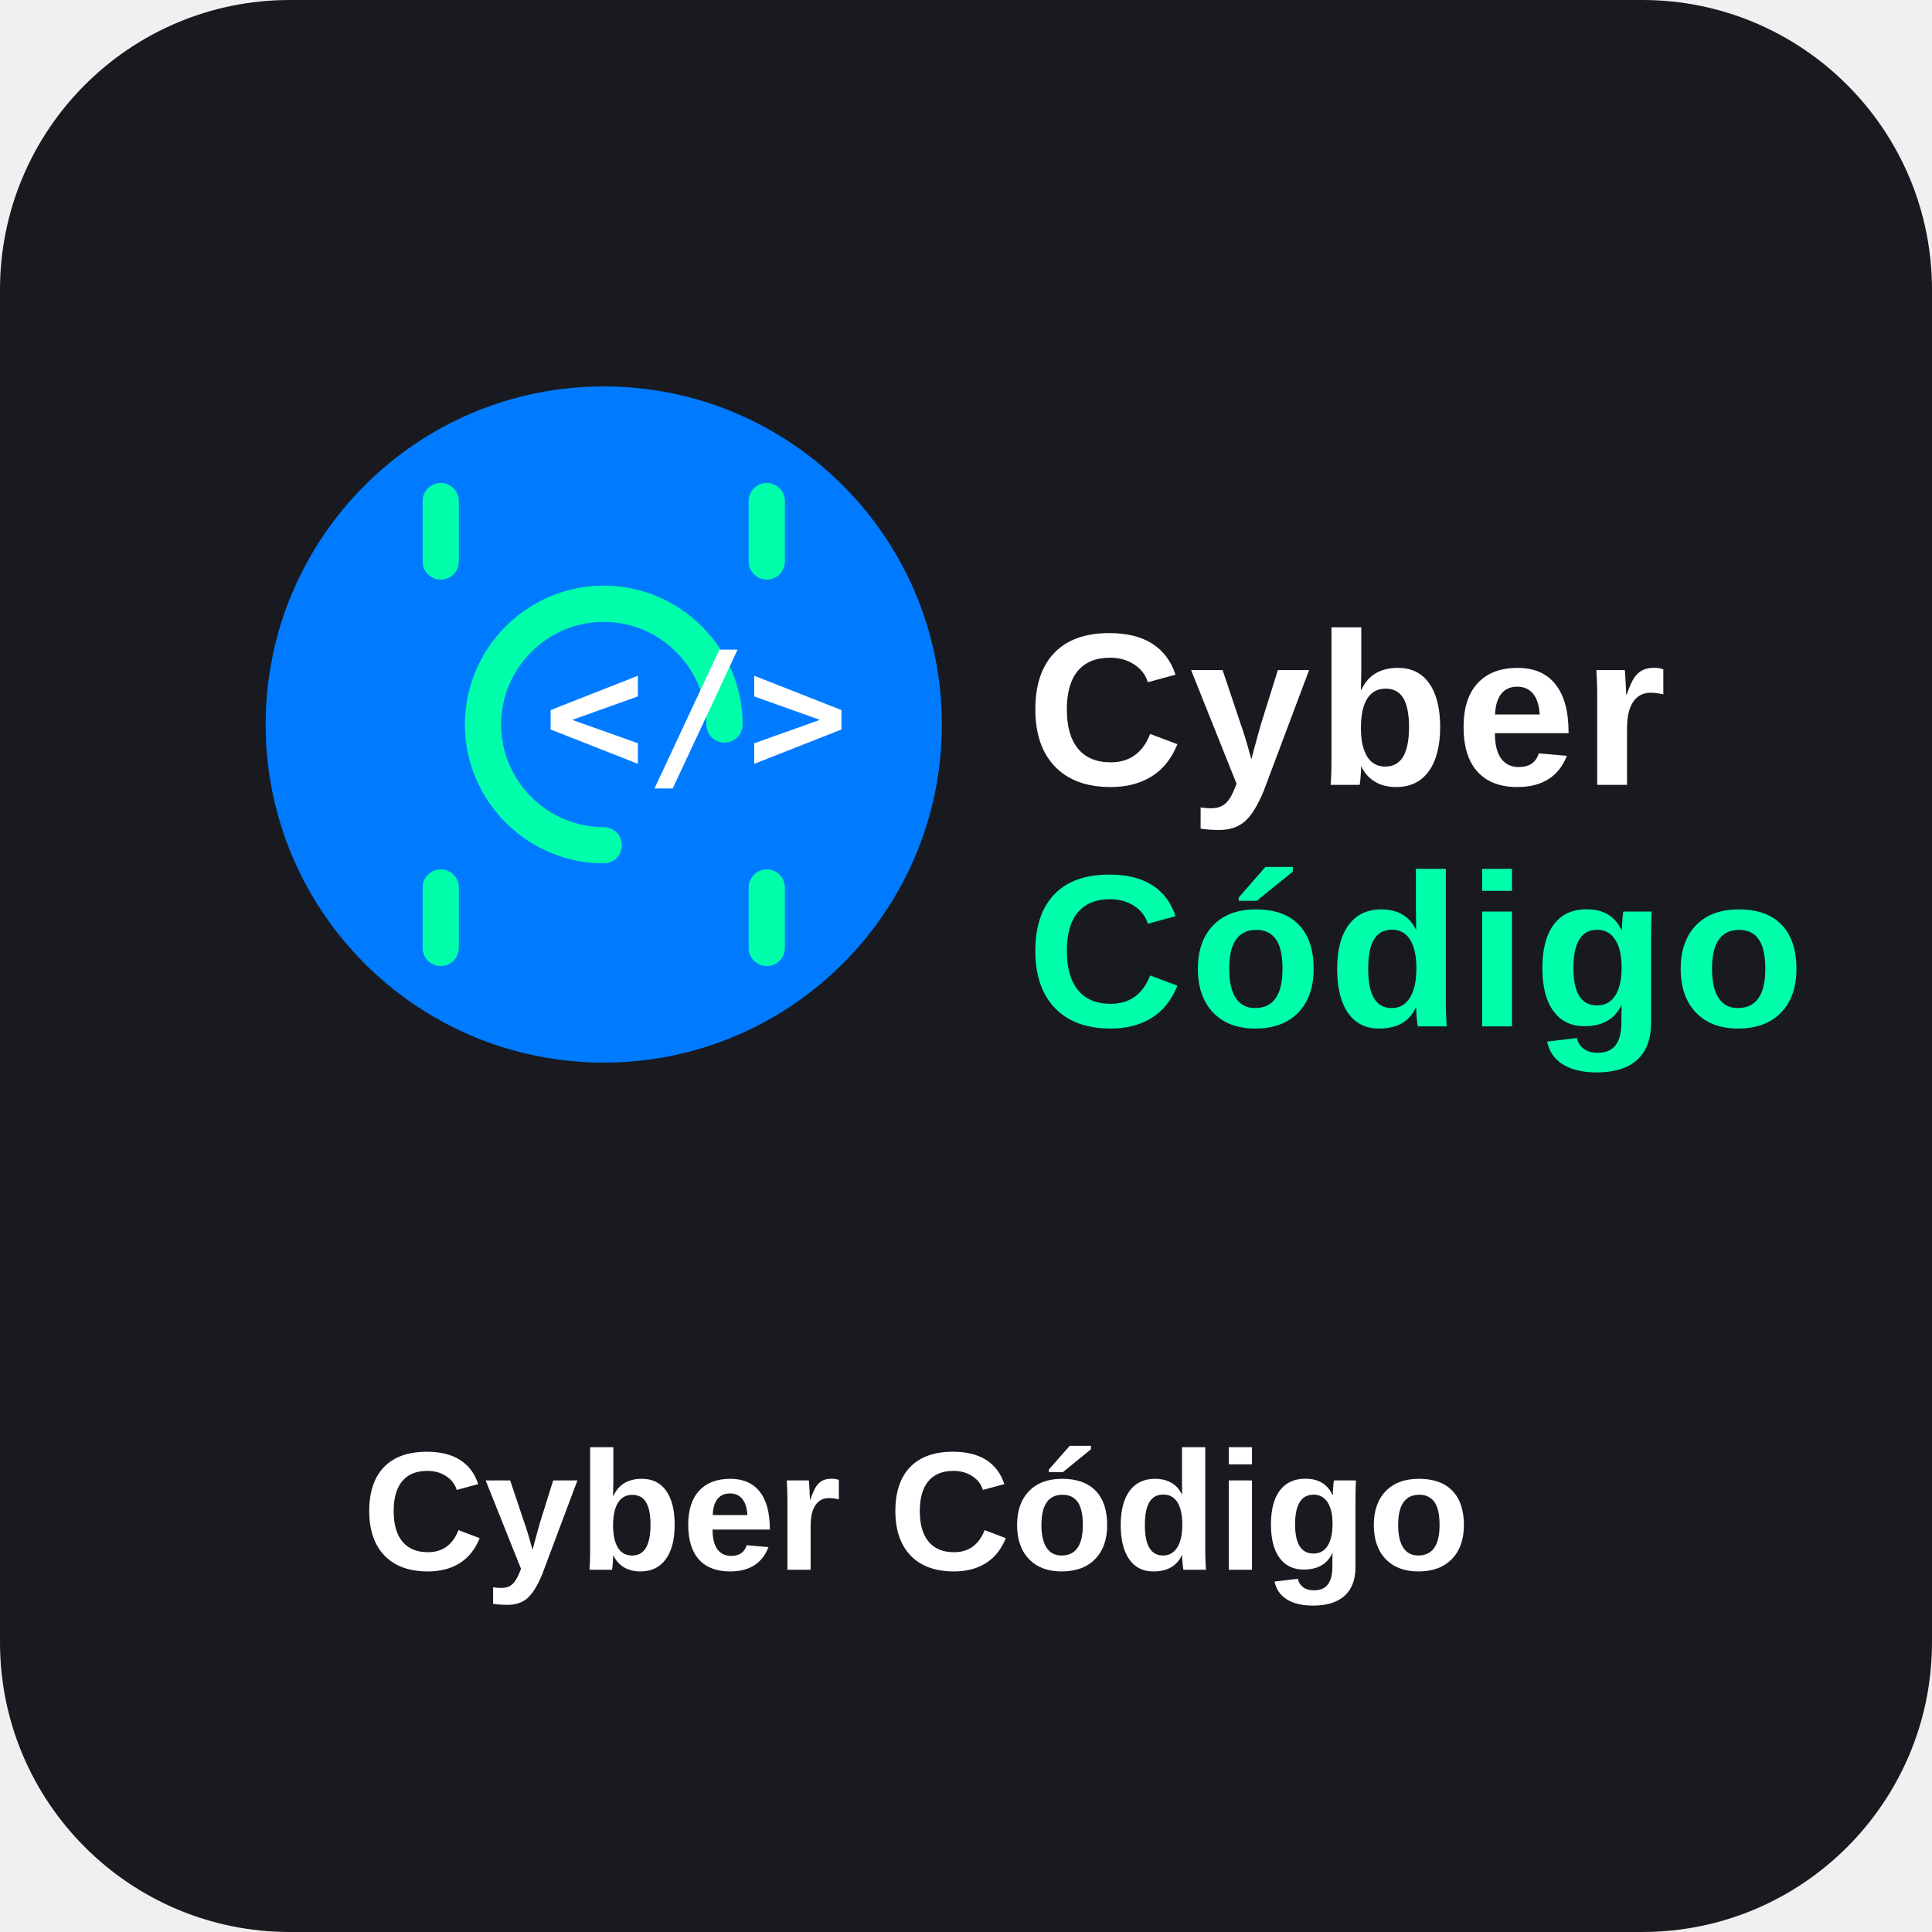
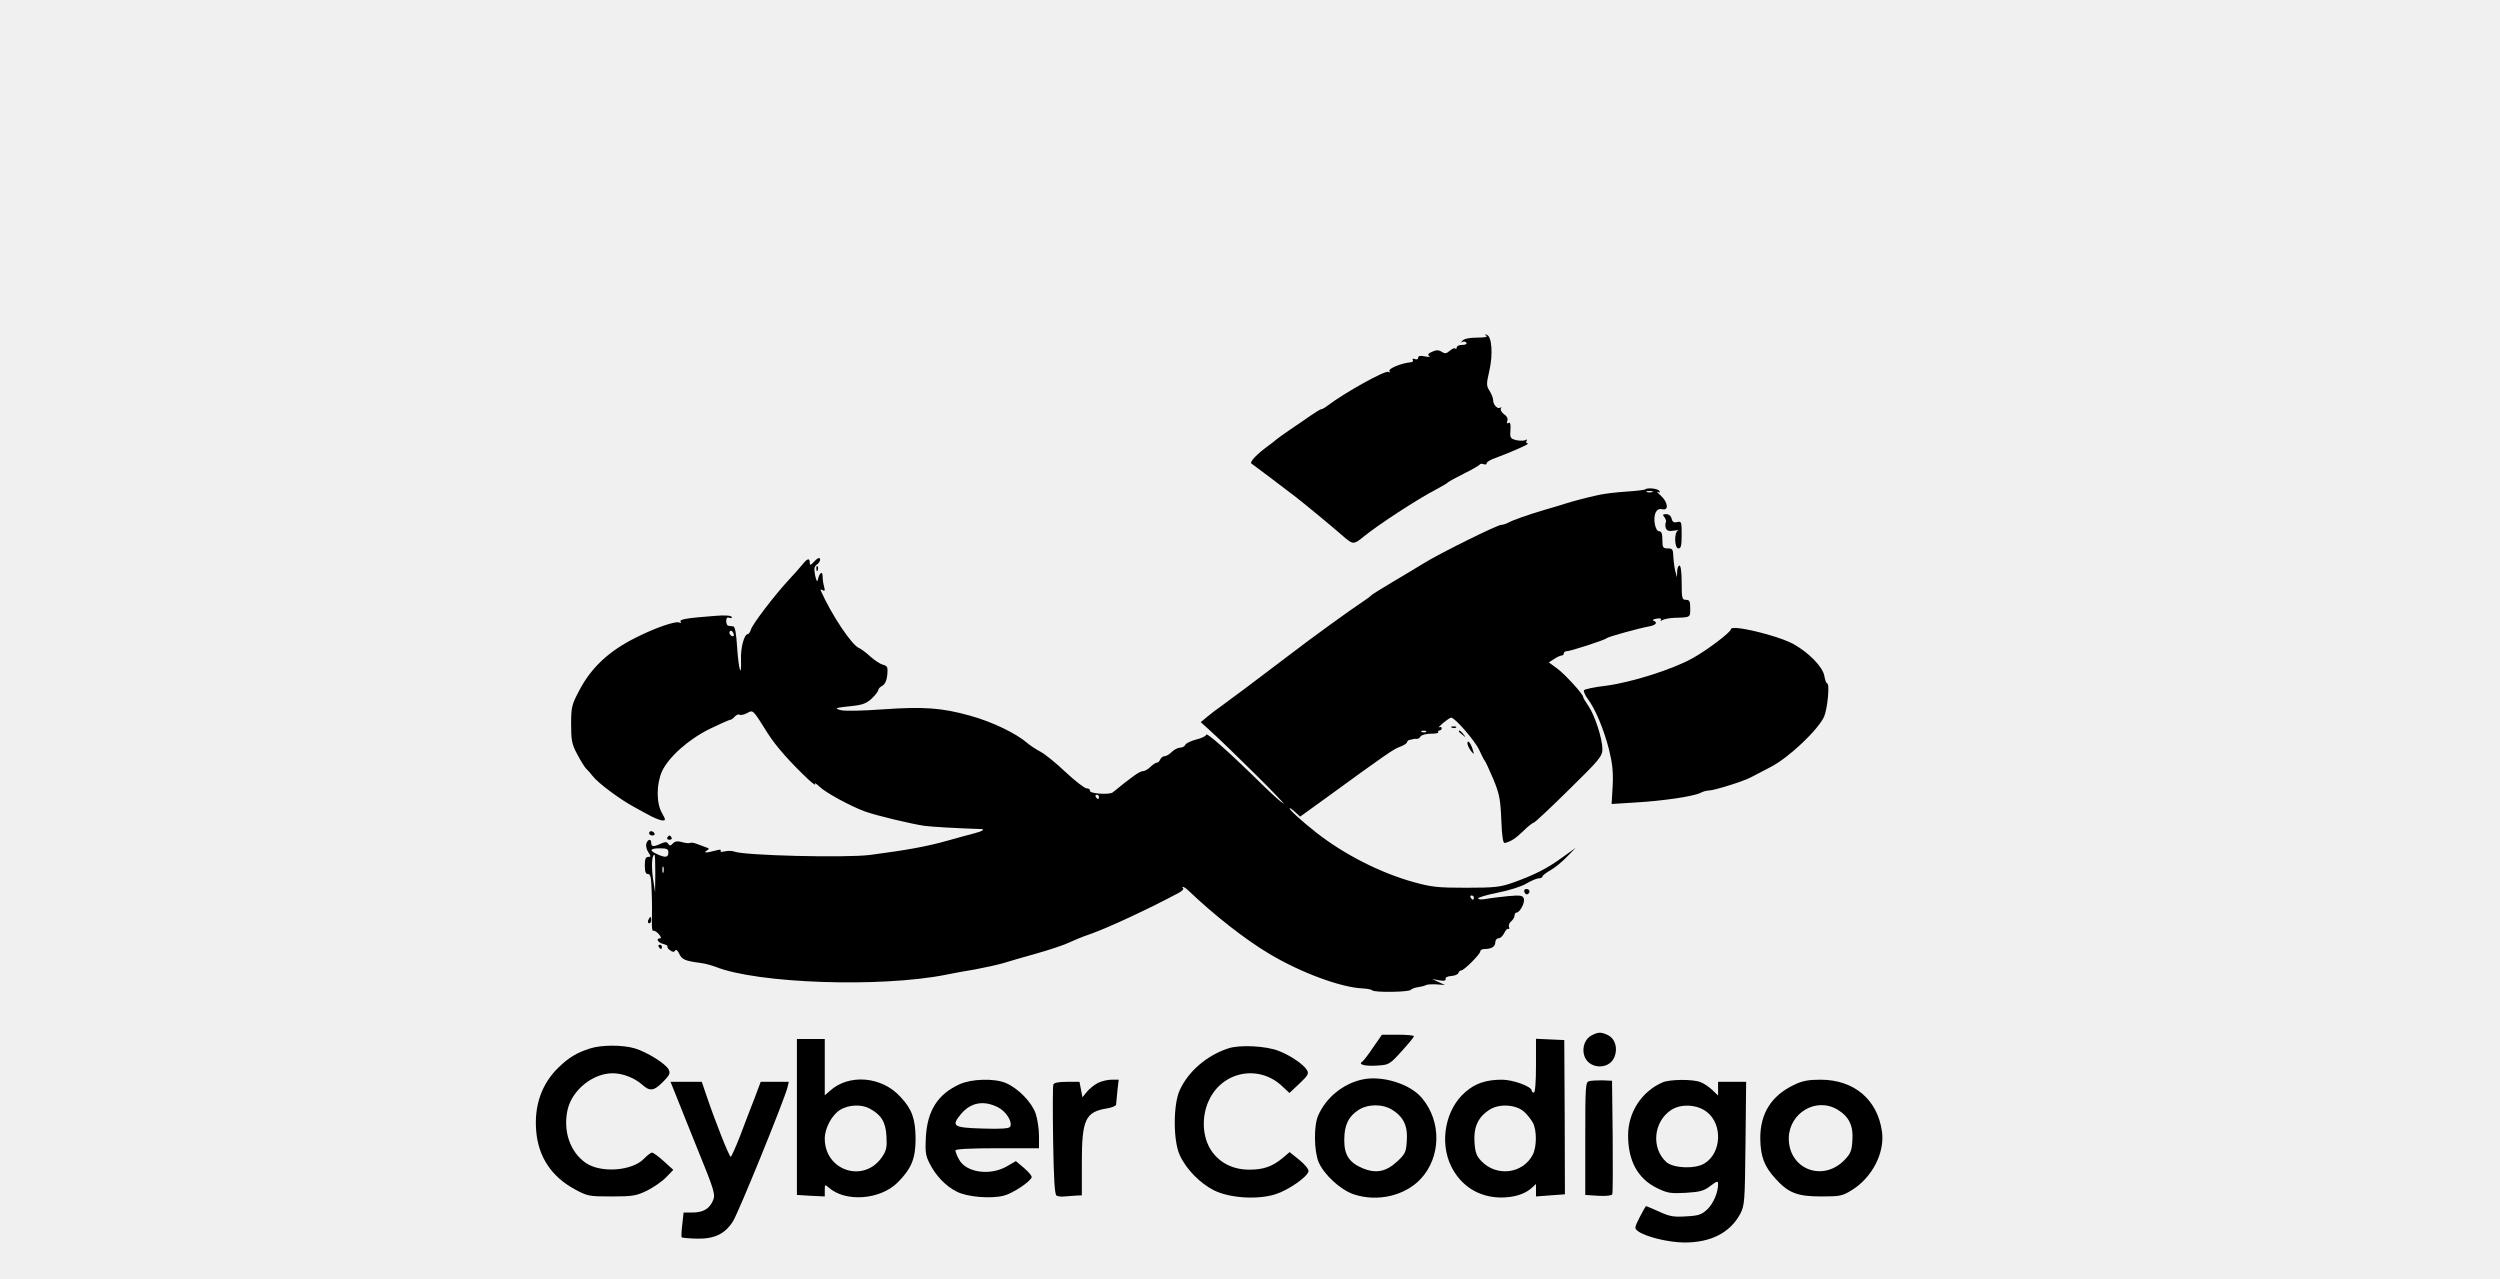
- <svg xmlns="http://www.w3.org/2000/svg" width="320" height="320" viewBox="0 0 320 320" fill="none">
-   <rect width="320" height="320" rx="48" fill="#181A20" />
-   <g>
-     <circle cx="100" cy="120" r="56" fill="#007BFF" />
-     <path d="M120 120c0-11-9-20-20-20s-20 9-20 20 9 20 20 20" stroke="#00FFAB" stroke-width="6" stroke-linecap="round" fill="none" />
-     <rect x="70" y="80" width="6" height="16" rx="3" fill="#00FFAB" />
-     <rect x="124" y="80" width="6" height="16" rx="3" fill="#00FFAB" />
-     <rect x="70" y="144" width="6" height="16" rx="3" fill="#00FFAB" />
-     <rect x="124" y="144" width="6" height="16" rx="3" fill="#00FFAB" />
-     <text x="90" y="128" font-family="monospace" font-size="28" fill="#fff" font-weight="bold">&lt;/&gt;</text>
+ <svg xmlns="http://www.w3.org/2000/svg" version="1.0" width="1167pt" height="597pt" viewBox="0 0 1167 597" preserveAspectRatio="xMidYMid meet">
+   <g transform="translate(0,597) scale(0.1,-0.1)" fill="#000000" stroke="none">
+     <path d="M6938 4403 c8 -6 -7 -9 -43 -9 -33 0 -60 -5 -68 -14 -8 -9 -8 -11 0 -6 6 3 14 2 18 -4 4 -6 -5 -10 -19 -10 -14 0 -26 -5 -26 -12 0 -6 -3 -8 -7 -5 -3 4 -15 -1 -25 -10 -16 -14 -23 -15 -38 -5 -15 9 -25 9 -45 0 -19 -8 -22 -14 -13 -20 7 -4 -1 -5 -19 -2 -23 5 -33 3 -33 -6 0 -7 -7 -10 -16 -6 -8 3 -12 2 -9 -4 3 -6 -1 -11 -9 -11 -45 -4 -107 -30 -100 -41 4 -7 2 -8 -5 -4 -14 9 -206 -98 -286 -159 -10 -8 -22 -15 -27 -15 -4 0 -27 -14 -50 -30 -24 -17 -68 -47 -98 -67 -30 -21 -57 -40 -60 -43 -3 -3 -28 -23 -57 -44 -44 -34 -71 -65 -61 -70 5 -3 151 -113 208 -157 51 -40 161 -131 221 -183 44 -38 48 -39 92 -3 68 56 255 178 342 223 28 15 52 29 55 33 3 3 37 22 75 41 39 19 71 38 73 42 2 4 10 4 18 1 8 -3 14 -1 14 5 0 6 19 17 43 25 73 27 163 67 149 67 -7 0 -10 5 -6 12 4 7 3 8 -5 4 -6 -4 -25 -4 -42 -1 -25 6 -30 11 -29 33 3 43 1 54 -10 47 -6 -3 -7 1 -4 10 4 10 -1 22 -15 31 -12 9 -18 21 -15 27 4 7 4 9 -1 5 -12 -11 -35 11 -35 34 0 10 -8 30 -17 44 -15 24 -15 31 -1 92 18 77 12 163 -12 169 -11 4 -12 2 -2 -4z" />
+     <path d="M7679 3685 c-3 -2 -43 -7 -90 -10 -46 -3 -104 -10 -129 -16 -59 -13 -119 -29 -150 -39 -14 -5 -59 -18 -100 -30 -80 -24 -144 -46 -172 -61 -10 -5 -23 -9 -30 -9 -19 0 -293 -136 -363 -180 -33 -20 -100 -61 -150 -90 -49 -29 -92 -56 -95 -60 -3 -4 -22 -18 -42 -31 -53 -35 -229 -162 -328 -238 -167 -127 -286 -216 -325 -244 -22 -15 -53 -39 -70 -53 l-30 -25 40 -36 c98 -89 364 -353 346 -344 -11 6 -50 41 -88 78 -169 166 -273 258 -273 243 0 -6 -21 -16 -46 -22 -26 -7 -49 -18 -51 -25 -3 -7 -14 -13 -24 -13 -10 0 -28 -9 -39 -20 -11 -11 -26 -20 -34 -20 -8 0 -16 -7 -20 -15 -3 -8 -10 -15 -16 -15 -5 0 -19 -9 -30 -20 -11 -11 -27 -20 -36 -20 -14 0 -49 -25 -140 -99 -15 -12 -110 -6 -106 8 1 6 -6 11 -16 11 -9 0 -53 34 -97 75 -44 42 -97 85 -118 96 -21 11 -48 29 -61 40 -53 46 -163 99 -267 128 -132 37 -217 43 -404 30 -97 -7 -183 -9 -200 -4 -33 9 -28 11 58 20 45 5 64 13 87 35 17 16 30 34 30 39 0 6 9 15 19 20 12 7 20 24 23 51 3 36 1 41 -20 47 -13 3 -40 21 -60 39 -21 19 -44 36 -52 39 -33 12 -130 157 -179 269 -2 5 2 5 9 1 10 -6 12 -2 7 16 -4 13 -7 35 -7 48 0 28 -15 18 -22 -14 -3 -14 -7 -8 -13 19 -6 32 -5 42 10 52 9 7 15 18 13 25 -3 8 -12 4 -26 -11 -18 -19 -22 -21 -22 -7 0 24 -11 21 -35 -9 -11 -14 -40 -46 -64 -72 -65 -70 -167 -204 -175 -229 -4 -13 -11 -23 -15 -23 -17 0 -34 -63 -32 -118 3 -93 -11 -50 -18 55 -4 67 -10 98 -18 99 -7 1 -17 2 -23 3 -5 0 -10 10 -10 22 0 15 5 19 16 15 9 -3 12 -2 9 5 -5 6 -33 8 -78 4 -132 -10 -167 -16 -160 -27 3 -7 1 -8 -6 -4 -14 9 -114 -25 -202 -70 -127 -63 -210 -141 -266 -249 -34 -64 -37 -77 -37 -155 0 -75 3 -93 28 -140 15 -29 34 -59 41 -67 8 -7 22 -23 32 -36 25 -33 131 -111 193 -144 28 -16 66 -36 83 -45 18 -9 40 -17 49 -18 16 0 16 3 -2 35 -27 47 -26 135 0 194 31 67 124 150 224 199 48 23 90 42 95 42 5 0 14 7 21 15 7 8 17 12 22 9 5 -4 21 0 35 7 29 16 26 19 96 -93 40 -63 107 -138 192 -218 21 -19 34 -28 30 -20 -5 8 4 3 19 -11 28 -28 144 -91 211 -116 54 -20 219 -59 280 -68 40 -5 144 -11 264 -15 22 0 6 -11 -31 -20 -18 -5 -76 -20 -128 -35 -92 -26 -184 -43 -360 -66 -113 -14 -587 -3 -633 16 -9 4 -29 4 -43 1 -16 -4 -23 -3 -20 3 4 6 -5 6 -26 0 -42 -11 -57 -11 -38 1 12 7 11 10 -5 15 -11 4 -30 11 -43 16 -13 5 -27 7 -31 4 -5 -2 -21 -1 -37 4 -21 6 -33 4 -43 -6 -11 -12 -15 -12 -22 -2 -6 10 -13 10 -34 1 -34 -16 -45 -15 -45 3 0 22 -17 18 -23 -4 -3 -11 2 -29 10 -40 12 -19 12 -21 -1 -21 -12 0 -16 -10 -16 -40 0 -29 4 -40 15 -40 12 0 15 -17 17 -82 2 -46 2 -107 1 -136 -1 -29 2 -50 6 -47 5 2 16 -4 26 -15 10 -12 13 -20 7 -20 -22 0 -12 -20 13 -26 14 -4 24 -9 21 -12 -3 -3 2 -11 12 -18 12 -9 19 -9 24 -1 4 7 11 1 19 -16 12 -26 28 -33 99 -42 19 -2 51 -11 70 -18 194 -78 770 -98 1076 -37 32 7 94 18 137 25 43 8 102 21 130 29 29 9 101 30 162 47 60 17 125 39 145 49 19 9 64 28 100 40 83 29 278 120 412 192 15 8 25 18 21 21 -12 13 6 7 19 -5 129 -123 270 -233 384 -301 146 -87 331 -156 435 -161 21 -1 41 -5 45 -9 11 -11 169 -8 179 2 6 6 21 11 35 13 14 2 30 6 35 9 6 4 28 5 50 4 l40 -3 -30 14 -30 14 33 -6 c23 -4 32 -2 30 6 -2 7 9 13 26 14 16 1 31 7 34 14 2 7 8 12 13 12 13 0 89 76 89 89 0 6 9 11 19 11 33 0 51 11 51 31 0 10 7 19 15 19 9 0 20 11 27 25 6 13 15 22 19 19 5 -3 6 1 3 9 -3 8 2 20 11 27 8 7 15 19 15 26 0 8 4 14 9 14 16 0 41 48 34 66 -5 14 -16 16 -72 11 -36 -4 -83 -9 -103 -13 -21 -4 -38 -3 -38 2 0 5 41 17 91 27 51 10 110 28 133 42 24 14 50 25 59 25 10 0 17 4 17 8 0 5 17 18 38 30 20 11 55 40 77 63 l40 41 -63 -45 c-69 -51 -133 -83 -232 -118 -57 -20 -84 -23 -215 -23 -132 0 -162 3 -245 26 -156 43 -326 130 -455 231 -67 53 -125 105 -125 114 0 3 11 -4 24 -16 l25 -23 122 88 c276 201 315 228 344 238 17 6 32 16 33 21 1 6 7 11 12 11 6 1 13 3 18 4 4 1 11 2 16 1 5 -1 13 4 17 11 4 7 26 13 48 13 22 0 37 3 35 7 -3 5 0 8 5 8 6 0 11 5 11 11 0 5 -6 7 -12 4 -7 -4 1 5 17 19 17 14 34 26 39 26 18 0 112 -109 131 -151 11 -24 22 -46 25 -49 4 -3 21 -41 40 -85 29 -70 34 -94 38 -191 3 -77 8 -111 16 -109 28 6 51 21 88 57 21 21 43 38 48 38 4 0 78 69 164 154 143 140 156 156 156 189 0 49 -35 157 -65 201 -14 20 -25 39 -25 43 0 13 -87 108 -122 133 l-38 28 25 16 c13 9 29 16 35 16 5 0 10 5 10 10 0 6 6 10 13 10 17 0 181 53 187 61 5 6 152 47 203 56 28 6 36 18 15 26 -7 2 -1 6 14 9 17 3 25 1 21 -5 -4 -6 -1 -7 8 -1 8 4 32 9 54 10 77 2 75 1 75 44 0 33 -3 40 -20 40 -18 0 -20 7 -20 80 0 47 -4 80 -10 80 -5 0 -11 -12 -11 -27 l-1 -28 -8 30 c-4 17 -8 47 -9 68 -1 33 -4 37 -26 37 -22 0 -25 4 -25 40 0 28 -4 40 -15 40 -19 0 -30 62 -16 88 7 14 17 18 31 15 31 -8 26 33 -7 63 -16 14 -22 22 -14 18 9 -5 12 -3 7 4 -7 12 -58 17 -67 7z m34 -12 c-7 -2 -19 -2 -25 0 -7 3 -2 5 12 5 14 0 19 -2 13 -5z m-4288 -671 c-8 -8 -25 10 -19 20 4 6 9 5 15 -3 4 -7 6 -15 4 -17z m3232 -448 c-3 -3 -12 -4 -19 -1 -8 3 -5 6 6 6 11 1 17 -2 13 -5z m-1527 -304 c0 -5 -2 -10 -4 -10 -3 0 -8 5 -11 10 -3 6 -1 10 4 10 6 0 11 -4 11 -10z m-2010 -260 c0 -23 -15 -25 -53 -7 -38 17 -33 27 13 27 33 0 40 -3 40 -20z m-61 -97 l-1 -88 -10 65 c-8 59 -5 110 7 110 3 0 4 -39 4 -87z m38 5 c-3 -7 -5 -2 -5 12 0 14 2 19 5 13 2 -7 2 -19 0 -25z m3783 -118 c0 -5 -2 -10 -4 -10 -3 0 -8 5 -11 10 -3 6 -1 10 4 10 6 0 11 -4 11 -10z" />
+     <path d="M7770 3555 c6 -8 9 -18 6 -24 -3 -5 -3 -17 0 -26 5 -13 15 -16 38 -12 17 3 25 3 19 0 -19 -7 -17 -83 2 -83 12 0 15 14 15 64 0 60 -1 64 -21 59 -15 -4 -22 0 -26 16 -3 13 -13 21 -25 21 -17 0 -18 -3 -8 -15z" />
+     <path d="M3811 3314 c0 -11 3 -14 6 -6 3 7 2 16 -1 19 -3 4 -6 -2 -5 -13z" />
+     <path d="M8080 3033 c0 -14 -114 -100 -180 -136 -95 -53 -288 -113 -403 -128 -53 -6 -100 -16 -103 -21 -3 -5 5 -23 18 -41 35 -46 74 -140 99 -236 16 -66 20 -104 17 -169 l-5 -85 111 7 c127 7 274 29 304 45 11 6 29 11 40 11 23 0 167 45 196 62 11 5 51 27 90 47 84 42 224 175 251 236 16 37 27 155 14 155 -4 0 -10 16 -13 35 -8 43 -73 109 -145 149 -77 41 -291 92 -291 69z" />
+     <path d="M6778 2573 c7 -3 16 -2 19 1 4 3 -2 6 -13 5 -11 0 -14 -3 -6 -6z" />
+     <path d="M6810 2556 c0 -2 8 -10 18 -17 15 -13 16 -12 3 4 -13 16 -21 21 -21 13z" />
+     <path d="M6850 2500 c0 -8 8 -24 16 -35 16 -19 16 -19 9 5 -9 31 -25 50 -25 30z" />
+     <path d="M3030 2080 c0 -5 7 -10 16 -10 8 0 12 5 9 10 -3 6 -10 10 -16 10 -5 0 -9 -4 -9 -10z" />
+     <path d="M3115 2060 c-3 -5 1 -10 10 -10 9 0 13 5 10 10 -3 6 -8 10 -10 10 -2 0 -7 -4 -10 -10z" />
+     <path d="M7116 1805 c4 -8 10 -12 15 -9 14 8 10 24 -6 24 -9 0 -12 -6 -9 -15z" />
+     <path d="M3026 1675 c-3 -8 -1 -15 4 -15 6 0 10 7 10 15 0 8 -2 15 -4 15 -2 0 -6 -7 -10 -15z" />
+     <path d="M3075 1550 c3 -5 8 -10 11 -10 2 0 4 5 4 10 0 6 -5 10 -11 10 -5 0 -7 -4 -4 -10z" />
+     <path d="M7430 1137 c-30 -15 -45 -54 -36 -90 16 -67 115 -75 142 -12 17 42 4 87 -32 104 -31 14 -43 14 -74 -2z" />
+     <path d="M6410 1081 c-22 -33 -45 -63 -51 -67 -22 -13 14 -22 70 -18 54 3 58 5 113 66 32 35 58 66 58 71 0 4 -34 7 -75 7 l-74 0 -41 -59z" />
+     <path d="M3720 756 l0 -364 65 -4 65 -3 0 29 c0 27 1 28 18 13 77 -70 241 -58 322 23 65 65 84 112 84 205 -1 92 -16 136 -70 194 -87 97 -242 110 -331 28 l-23 -20 0 131 0 132 -65 0 -65 0 0 -364z m338 40 c55 -29 76 -62 80 -129 3 -52 0 -67 -20 -97 -84 -125 -268 -66 -268 85 0 49 34 112 73 135 38 23 97 26 135 6z" />
+     <path d="M7170 995 c0 -77 -4 -125 -10 -125 -5 0 -10 4 -10 9 0 19 -87 51 -139 51 -73 0 -124 -17 -170 -57 -93 -79 -123 -233 -67 -347 45 -92 129 -145 232 -146 60 0 110 15 142 43 l22 20 0 -29 0 -29 67 5 68 5 -1 360 -2 360 -66 3 -66 3 0 -126z m-54 -216 c14 -13 32 -36 40 -51 18 -35 18 -111 -1 -148 -46 -89 -168 -105 -240 -30 -23 24 -29 41 -32 87 -5 70 16 117 67 151 47 32 127 27 166 -9z" />
+     <path d="M2755 1076 c-63 -20 -99 -42 -148 -89 -79 -77 -114 -178 -104 -297 10 -120 71 -212 179 -271 61 -33 67 -34 173 -34 99 0 115 3 165 27 30 15 71 43 89 62 l34 35 -44 40 c-24 22 -49 40 -55 41 -5 0 -23 -13 -38 -29 -55 -57 -200 -68 -271 -20 -75 52 -108 151 -85 251 22 91 118 168 210 168 46 0 100 -21 135 -51 40 -36 57 -33 104 15 27 28 31 37 22 54 -14 27 -101 81 -157 98 -57 17 -155 17 -209 0z" />
+     <path d="M5733 1076 c-100 -33 -186 -107 -226 -195 -31 -67 -31 -236 0 -303 30 -66 96 -133 161 -165 73 -36 203 -44 285 -18 59 18 150 81 155 107 2 9 -16 32 -42 53 l-46 37 -32 -27 c-48 -40 -89 -55 -156 -55 -75 0 -137 30 -177 88 -42 62 -48 158 -12 235 63 137 235 170 344 65 l32 -30 47 44 c41 39 45 47 34 64 -16 26 -76 67 -130 88 -60 24 -183 30 -237 12z" />
+     <path d="M6360 931 c-90 -19 -171 -85 -207 -169 -21 -48 -19 -164 2 -216 25 -59 102 -130 164 -151 111 -37 239 -7 313 72 95 102 98 269 5 378 -54 65 -185 106 -277 86z m138 -141 c53 -33 74 -75 69 -144 -3 -54 -7 -62 -44 -97 -53 -49 -99 -58 -161 -33 -64 27 -87 62 -87 132 0 69 19 109 64 139 44 30 113 31 159 3z" />
+     <path d="M4480 909 c-102 -46 -151 -123 -158 -246 -4 -71 -1 -88 18 -125 28 -56 75 -105 125 -130 49 -26 162 -35 222 -19 42 11 124 66 129 86 1 6 -15 25 -36 43 l-38 32 -43 -25 c-79 -45 -192 -28 -223 34 -9 16 -16 35 -16 41 0 6 66 10 195 10 l195 0 0 58 c0 32 -7 79 -16 105 -18 52 -82 118 -140 142 -53 22 -159 19 -214 -6z m179 -108 c39 -20 69 -70 56 -91 -5 -8 -44 -11 -129 -8 -137 4 -147 11 -100 68 46 54 106 65 173 31z" />
+     <path d="M5125 915 c-16 -9 -40 -27 -51 -41 l-21 -26 -7 36 -7 36 -58 0 c-40 0 -61 -4 -64 -13 -3 -8 -3 -126 -1 -262 3 -178 7 -251 16 -256 6 -4 23 -6 37 -4 14 1 38 3 54 4 l27 1 0 150 c0 204 16 240 118 256 23 4 42 12 42 18 1 6 3 35 6 64 l6 52 -34 0 c-18 0 -46 -7 -63 -15z" />
+     <path d="M7418 923 c-17 -4 -18 -26 -18 -268 l0 -263 61 -4 c36 -2 63 1 65 7 3 6 3 127 2 270 l-3 260 -45 2 c-25 0 -53 -1 -62 -4z" />
+     <path d="M7760 917 c-98 -43 -160 -140 -160 -247 0 -119 45 -202 135 -246 50 -24 64 -26 135 -22 66 4 84 9 114 32 31 23 36 25 36 9 0 -40 -22 -91 -50 -118 -27 -25 -40 -30 -100 -33 -58 -4 -77 0 -125 22 -32 14 -59 26 -61 26 -2 0 -15 -23 -30 -52 -25 -50 -25 -52 -8 -65 36 -27 145 -53 218 -53 123 0 212 46 259 133 21 40 22 55 25 330 l3 287 -65 0 -66 0 0 -32 0 -32 -27 26 c-16 15 -41 32 -56 37 -36 14 -145 13 -177 -2z m208 -138 c74 -58 68 -190 -10 -239 -43 -28 -145 -24 -179 5 -72 65 -61 188 21 243 46 31 123 27 168 -9z" />
+     <path d="M8375 906 c-106 -50 -159 -134 -158 -251 1 -82 18 -129 70 -186 61 -68 103 -84 214 -84 89 0 99 2 144 30 95 59 154 175 140 273 -21 149 -129 241 -285 242 -58 0 -86 -5 -125 -24z m203 -116 c53 -32 74 -75 69 -143 -3 -49 -8 -62 -37 -92 -102 -105 -261 -42 -260 102 2 119 129 193 228 133z" />
+     <path d="M3151 868 c11 -29 59 -147 105 -262 78 -191 84 -212 73 -238 -16 -40 -46 -58 -96 -58 l-42 0 -6 -55 c-4 -31 -5 -58 -3 -61 3 -2 34 -5 69 -6 83 -2 132 21 170 80 26 40 240 567 255 626 l6 26 -65 0 -66 0 -29 -77 c-17 -43 -47 -122 -67 -175 -21 -54 -41 -98 -44 -98 -7 0 -74 169 -114 288 l-21 62 -73 0 -73 0 21 -52z" />
  </g>
-   <text x="170" y="130" font-family="Segoe UI, Arial, sans-serif" font-size="36" fill="#fff" font-weight="bold" letter-spacing="1">Cyber</text>
-   <text x="170" y="170" font-family="Segoe UI, Arial, sans-serif" font-size="36" fill="#00FFAB" font-weight="bold" letter-spacing="1">Código</text>
-   <text x="60" y="260" font-family="Segoe UI, Arial, sans-serif" font-size="28" fill="#fff" font-weight="bold">Cyber Código</text>
</svg>
